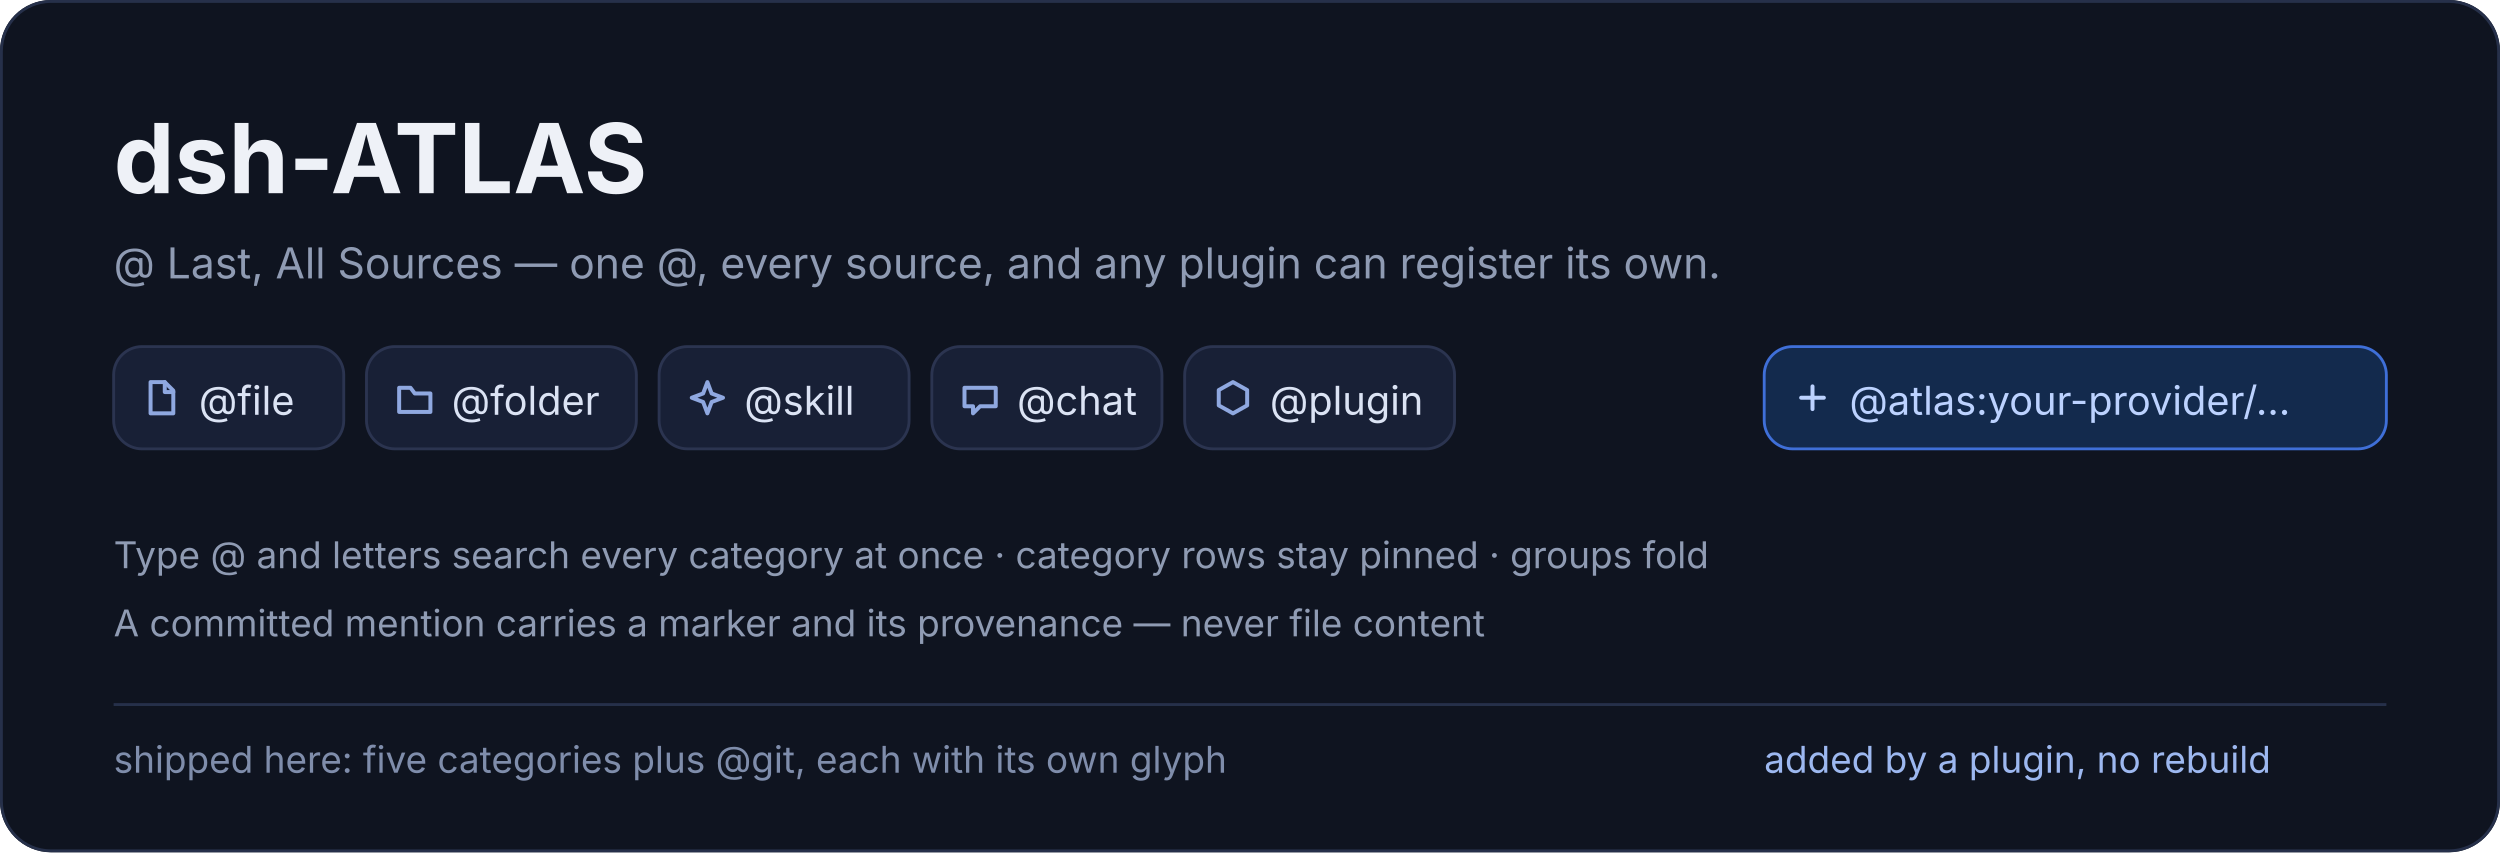
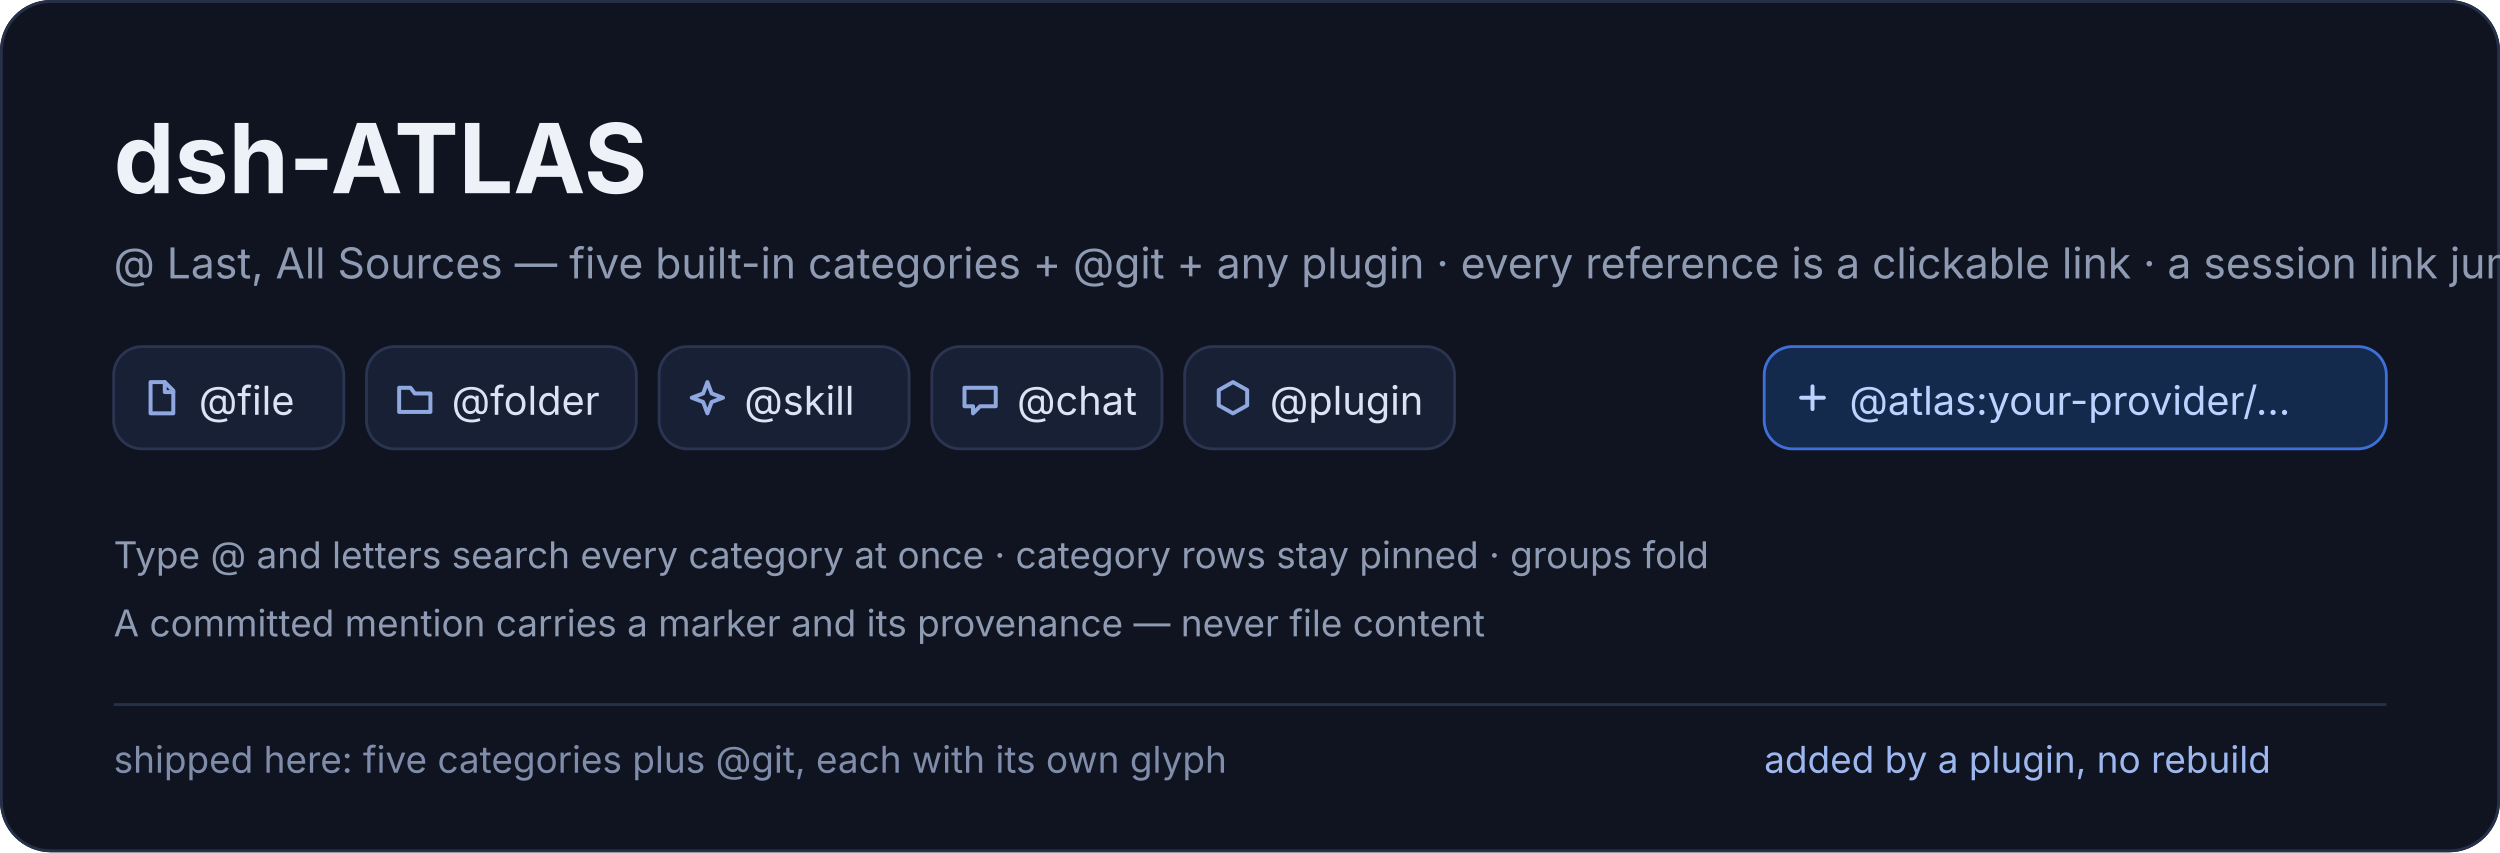
<svg xmlns="http://www.w3.org/2000/svg" width="880" height="300" viewBox="0 0 880 300" role="img" aria-label="dsh-ATLAS: one @ trigger, five built-in categories plus the bundled git category with their glyphs, and any plugin's own category; every reference is a clickable link, and a session link jumps to that session">
  <rect x="0" y="0" width="880" height="300" rx="18" fill="#0f1420" />
  <rect x="0.5" y="0.5" width="879" height="299" rx="17.5" fill="none" stroke="#26304a" />
  <text x="40" y="68" font-family="Inter, Segoe UI, Helvetica, Arial, sans-serif" font-size="34" font-weight="700" fill="#eef1f7">dsh-ATLAS</text>
-   <text x="40" y="98" font-family="Inter, Segoe UI, Helvetica, Arial, sans-serif" font-size="15" fill="#8f9bb3">@ Last, All Sources — one @, every source, and any plugin can register its own.</text>
+   <text x="40" y="98" font-family="Inter, Segoe UI, Helvetica, Arial, sans-serif" font-size="15" fill="#8f9bb3" textLength="798" lengthAdjust="spacingAndGlyphs">@ Last, All Sources — five built-in categories + @git + any plugin · every reference is a clickable link · a session link jumps</text>
  <g font-family="Inter, Segoe UI, Helvetica, Arial, sans-serif" font-size="14">
    <rect x="40" y="122" width="81" height="36" rx="10" fill="#182036" stroke="#2b3450" />
    <g transform="translate(50,133)" fill="none" stroke="#8fa8e0" stroke-width="1.4" stroke-linecap="round" stroke-linejoin="round">
      <path d="M3 1.5h5l3 3v8H3z" />
      <path d="M8 1.5V5h3" />
    </g>
    <text x="70" y="146" fill="#dbe3f4">@file</text>
    <rect x="129" y="122" width="95" height="36" rx="10" fill="#182036" stroke="#2b3450" />
    <g transform="translate(139,133)" fill="none" stroke="#8fa8e0" stroke-width="1.4" stroke-linecap="round" stroke-linejoin="round">
      <path d="M1.5 3.5h4l1.5 2h5.5v6.5h-11z" />
    </g>
    <text x="159" y="146" fill="#dbe3f4">@folder</text>
    <rect x="232" y="122" width="88" height="36" rx="10" fill="#182036" stroke="#2b3450" />
    <g transform="translate(242,133)" fill="none" stroke="#8fa8e0" stroke-width="1.4" stroke-linecap="round" stroke-linejoin="round">
      <path d="M7 1.5l1.5 4L12.5 7l-4 1.5L7 12.5 5.5 8.5 1.5 7l4-1.5z" />
    </g>
    <text x="262" y="146" fill="#dbe3f4">@skill</text>
    <rect x="328" y="122" width="81" height="36" rx="10" fill="#182036" stroke="#2b3450" />
    <g transform="translate(338,133)" fill="none" stroke="#8fa8e0" stroke-width="1.4" stroke-linecap="round" stroke-linejoin="round">
      <path d="M1.5 3.5h11v6.5H7L4.5 12.5V10H1.5z" />
    </g>
    <text x="358" y="146" fill="#dbe3f4">@chat</text>
    <rect x="417" y="122" width="95" height="36" rx="10" fill="#182036" stroke="#2b3450" />
    <g transform="translate(427,133)" fill="none" stroke="#8fa8e0" stroke-width="1.4" stroke-linecap="round" stroke-linejoin="round">
      <path d="M7 1.5l5 2.8v5.4L7 12.5l-5-2.8V4.3z" />
    </g>
    <text x="447" y="146" fill="#dbe3f4">@plugin</text>
    <rect x="621" y="122" width="219" height="36" rx="10" fill="#132a4d" stroke="#3f6fd8" />
    <g transform="translate(631,133)" fill="none" stroke="#bcd2ff" stroke-width="1.4" stroke-linecap="round" stroke-linejoin="round">
      <path d="M7 3v8M3 7h8" />
    </g>
    <text x="651" y="146" fill="#bcd2ff">@atlas:your-provider/…</text>
  </g>
  <text x="40" y="200" font-family="Inter, Segoe UI, Helvetica, Arial, sans-serif" font-size="13" fill="#8f9bb3">Type @ and letters search every category at once · category rows stay pinned · groups fold</text>
  <text x="40" y="224" font-family="Inter, Segoe UI, Helvetica, Arial, sans-serif" font-size="13" fill="#8f9bb3">A committed mention carries a marker and its provenance — never file content</text>
  <line x1="40" y1="248" x2="840" y2="248" stroke="#26304a" />
  <text x="40" y="272" font-family="Inter, Segoe UI, Helvetica, Arial, sans-serif" font-size="13" fill="#7f8dab">shipped here: five categories plus @git, each with its own glyph</text>
  <text x="621" y="272" font-family="Inter, Segoe UI, Helvetica, Arial, sans-serif" font-size="13" fill="#9db8f0">added by a plugin, no rebuild</text>
</svg>
